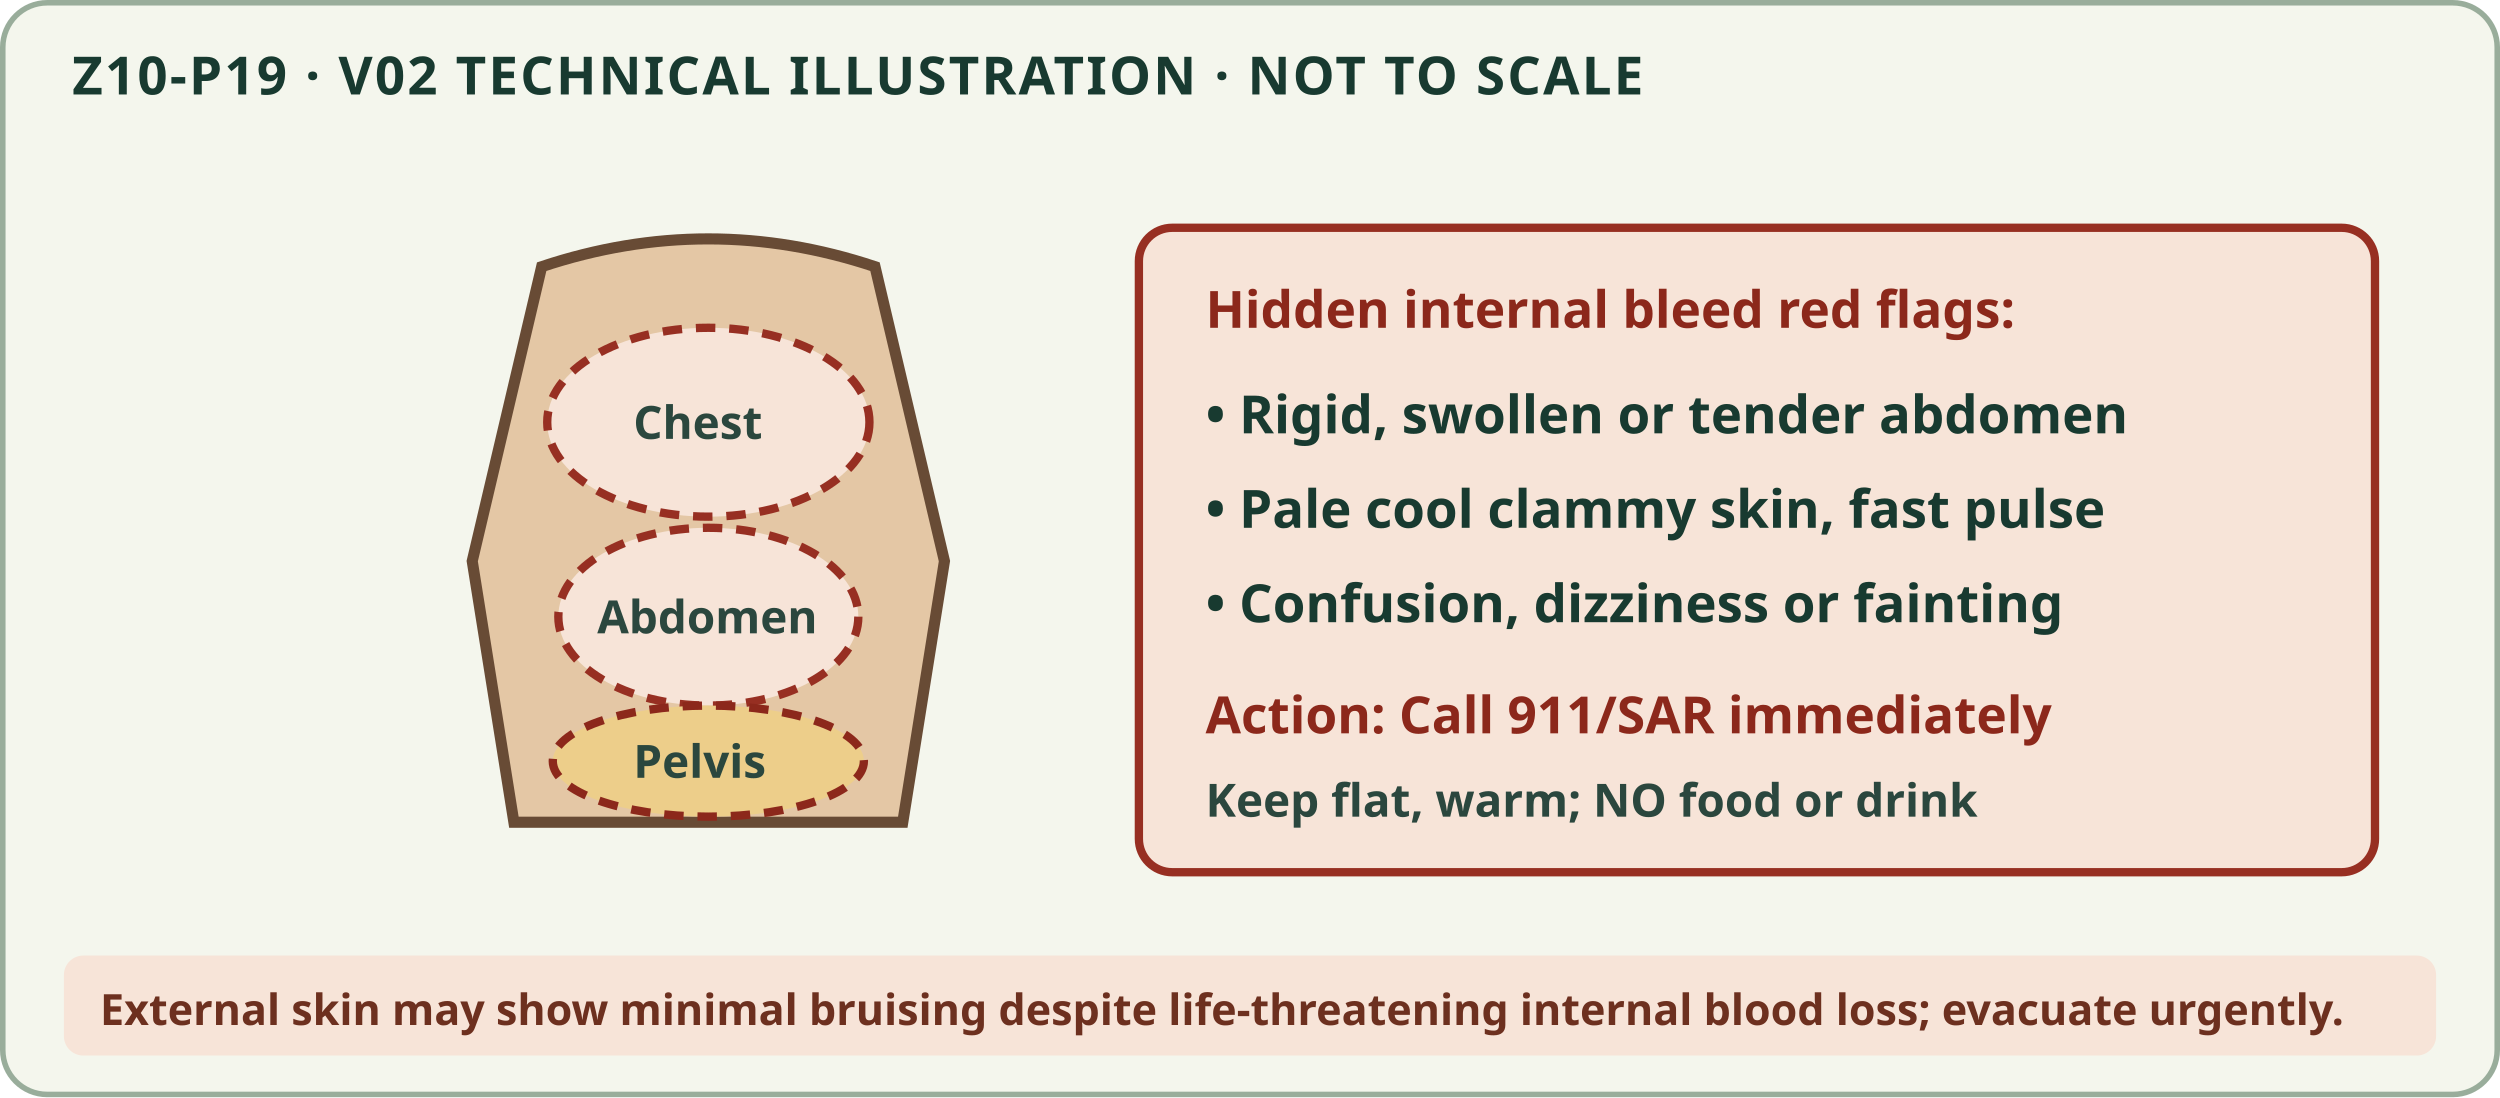
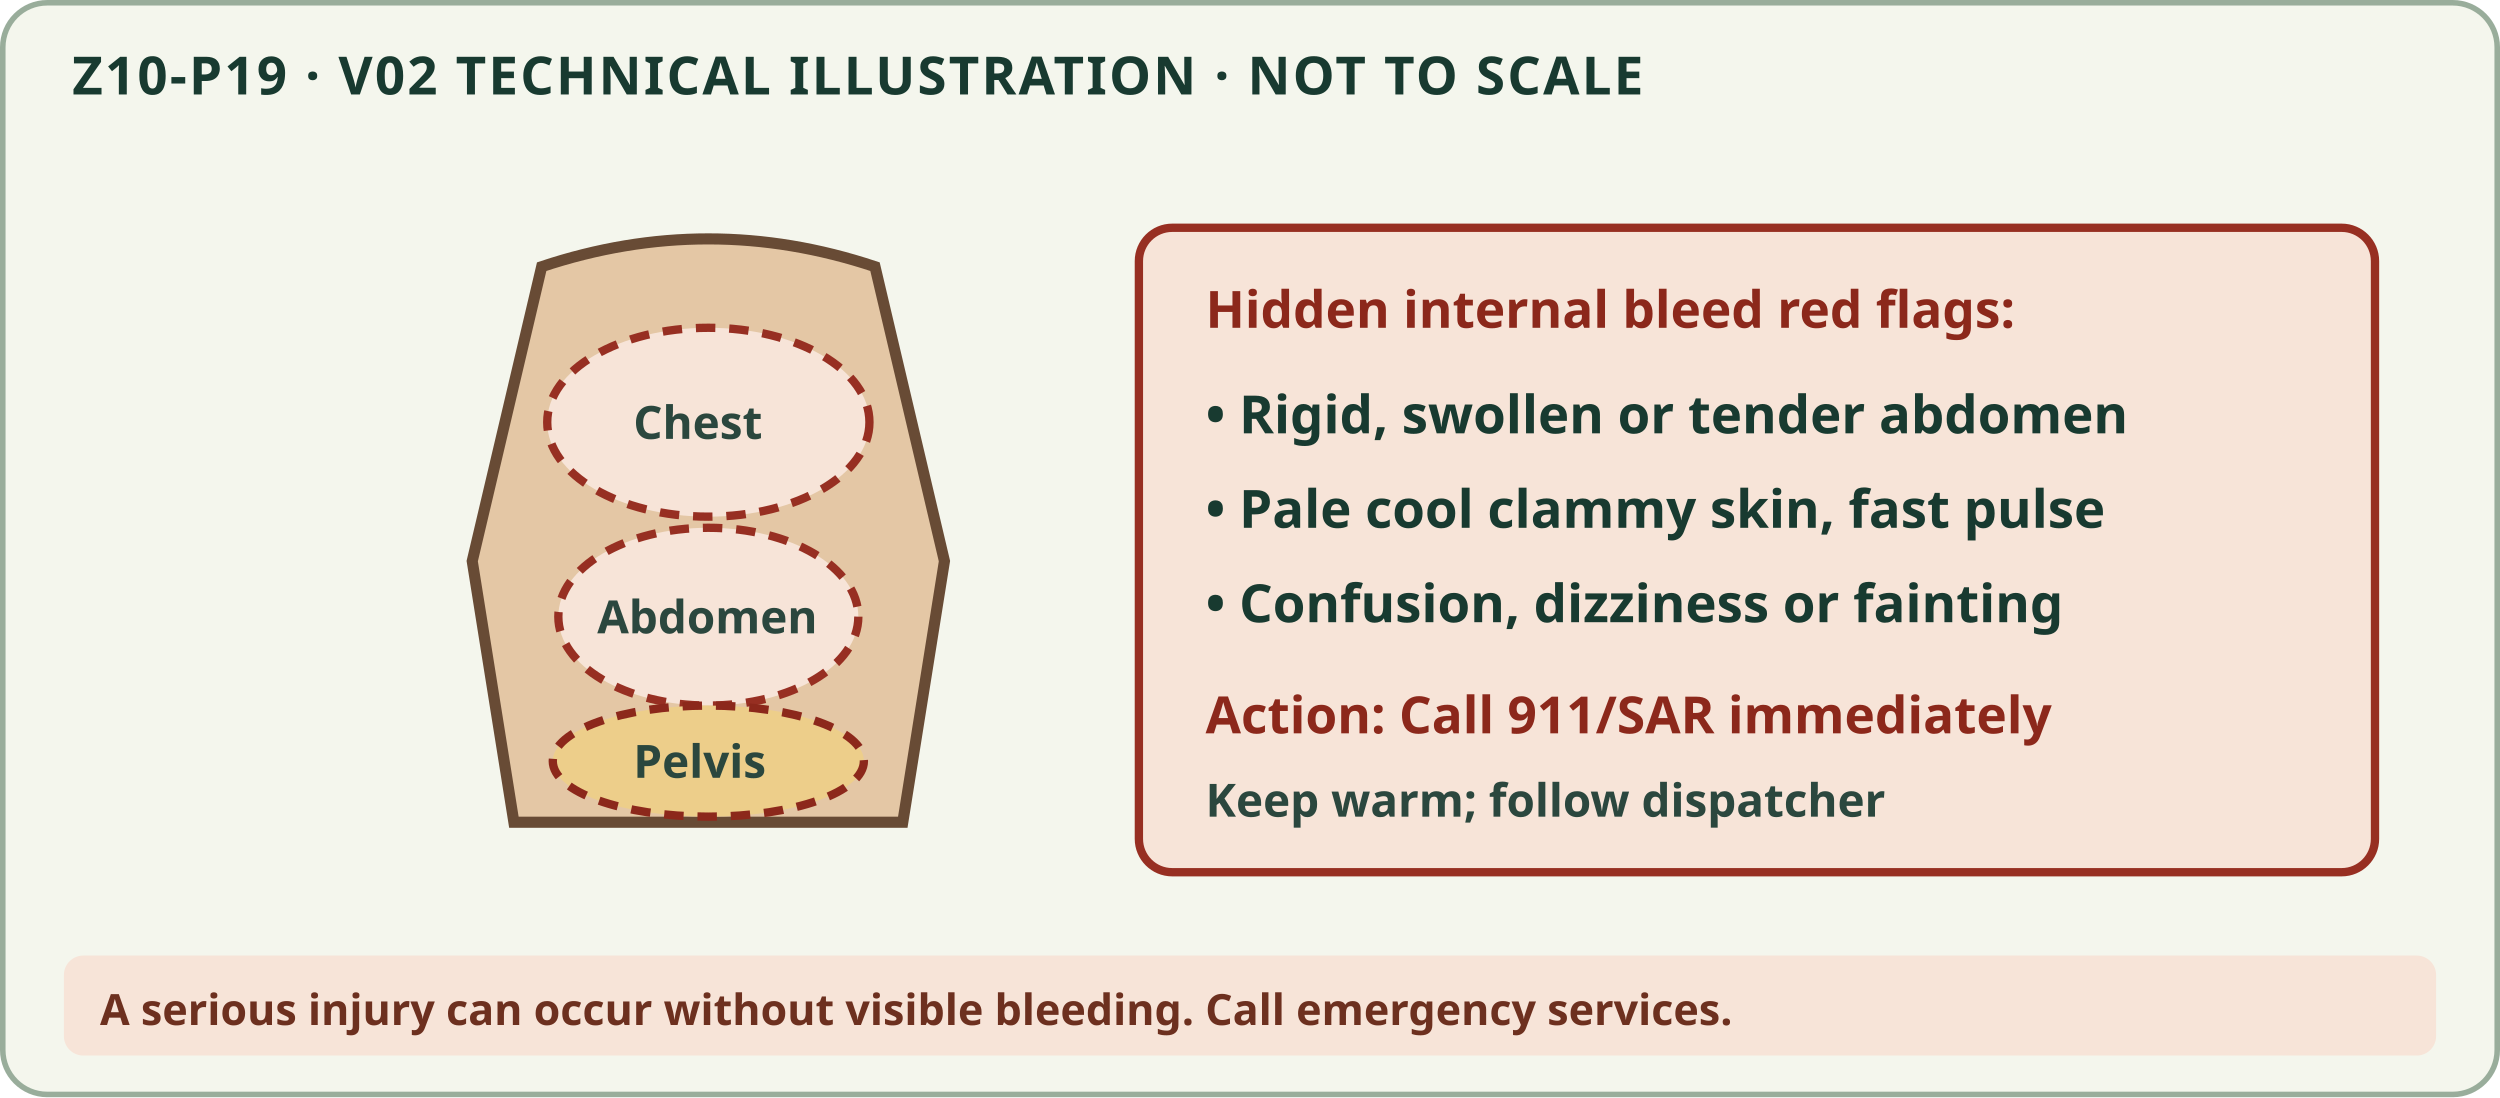
<svg xmlns="http://www.w3.org/2000/svg" class="v02-svg" viewBox="0 0 900 395" role="img" aria-labelledby="title desc">
  <defs>
    <marker id="arr" viewBox="0 0 10 10" refX="8" refY="5" markerWidth="5" markerHeight="5" orient="auto">
      <path d="M0 0L10 5L0 10Z" fill="#205b68" />
    </marker>
    <marker id="arr-r" viewBox="0 0 10 10" refX="8" refY="5" markerWidth="5" markerHeight="5" orient="auto">
      <path d="M0 0L10 5L0 10Z" fill="#972f22" />
    </marker>
    <marker id="arr-g" viewBox="0 0 10 10" refX="8" refY="5" markerWidth="5" markerHeight="5" orient="auto">
      <path d="M0 0L10 5L0 10Z" fill="#183a30" />
    </marker>
  </defs>
  <style>.v02-svg text{font-family:system-ui,sans-serif;font-size:19px;font-weight:650;fill:#183a30}.v02-svg .sm{font-size:16.5px;font-weight:600;fill:#2b473e}.v02-svg .warn{font-size:18.5px;font-weight:700;fill:#8c281b}.v02-svg .heading{font-size:19px;letter-spacing:0.8px;font-weight:750;fill:#183a30}.v02-svg .guard{font-size:15.5px;font-weight:650;fill:#6d301f}.v02-svg .leader{fill:none;stroke:#365c50;stroke-width:2.5}.v02-svg .flow{fill:none;stroke:#205b68;stroke-width:4;marker-end:url(#arr)}.v02-svg .rflow{fill:none;stroke:#972f22;stroke-width:4;marker-end:url(#arr-r)}.v02-svg .gflow{fill:none;stroke:#183a30;stroke-width:3.5;marker-end:url(#arr-g)}.v02-svg .dash{fill:none;stroke:#365c50;stroke-width:2.5;stroke-dasharray:10 7}</style>
  <rect x="1" y="1" width="898" height="393" rx="16" fill="#f4f6ed" stroke="#99ad9b" stroke-width="2" />
  <text class="heading" x="26" y="34">Z10-P19 · V02 TECHNICAL ILLUSTRATION · NOT TO SCALE</text>
  <g id="v02-artwork">
    <path d="M195 96Q255 76 315 96L340 202L325 296H185L170 202Z" fill="#e4c7a5" stroke="#684b35" stroke-width="4" />
    <ellipse cx="255" cy="152" rx="58" ry="34" fill="#f7e4d8" stroke="#972f22" stroke-width="3" stroke-dasharray="7 5" />
    <ellipse cx="255" cy="222" rx="54" ry="32" fill="#f7e4d8" stroke="#972f22" stroke-width="3" stroke-dasharray="7 5" />
    <ellipse cx="255" cy="274" rx="56" ry="20" fill="#edce8a" stroke="#8c281b" stroke-width="3" stroke-dasharray="7 5" />
    <text class="sm" x="228" y="158">Chest</text>
    <text class="sm" x="215" y="228">Abdomen</text>
    <text class="sm" x="228" y="280">Pelvis</text>
    <rect x="410" y="82" width="445" height="232" rx="12" fill="#f7e4d8" stroke="#972f22" stroke-width="3" />
    <text class="warn" x="434" y="118">Hidden internal bleed red flags:</text>
    <text x="434" y="156">• Rigid, swollen or tender abdomen</text>
    <text x="434" y="190">• Pale cool clammy skin, fast pulse</text>
    <text x="434" y="224">• Confusion, dizziness or fainting</text>
    <text class="warn" x="434" y="264">Action: Call 911/SAR immediately</text>
-     <text class="sm" x="434" y="294">Keep flat, warm; NO food or drink</text>
+     <text class="sm" x="434" y="294">Keep warm; follow dispatcher</text>
  </g>
  <rect x="23" y="344" width="854" height="36" rx="7" fill="#f7e4d8" />
-   <text class="guard" x="36" y="369">External skin may show minimal bruising despite life-threatening internal blood loss; evacuate urgently.</text>
+   <text class="guard" x="36" y="369">A serious injury can occur without visible bleeding. Call emergency services.</text>
</svg>
